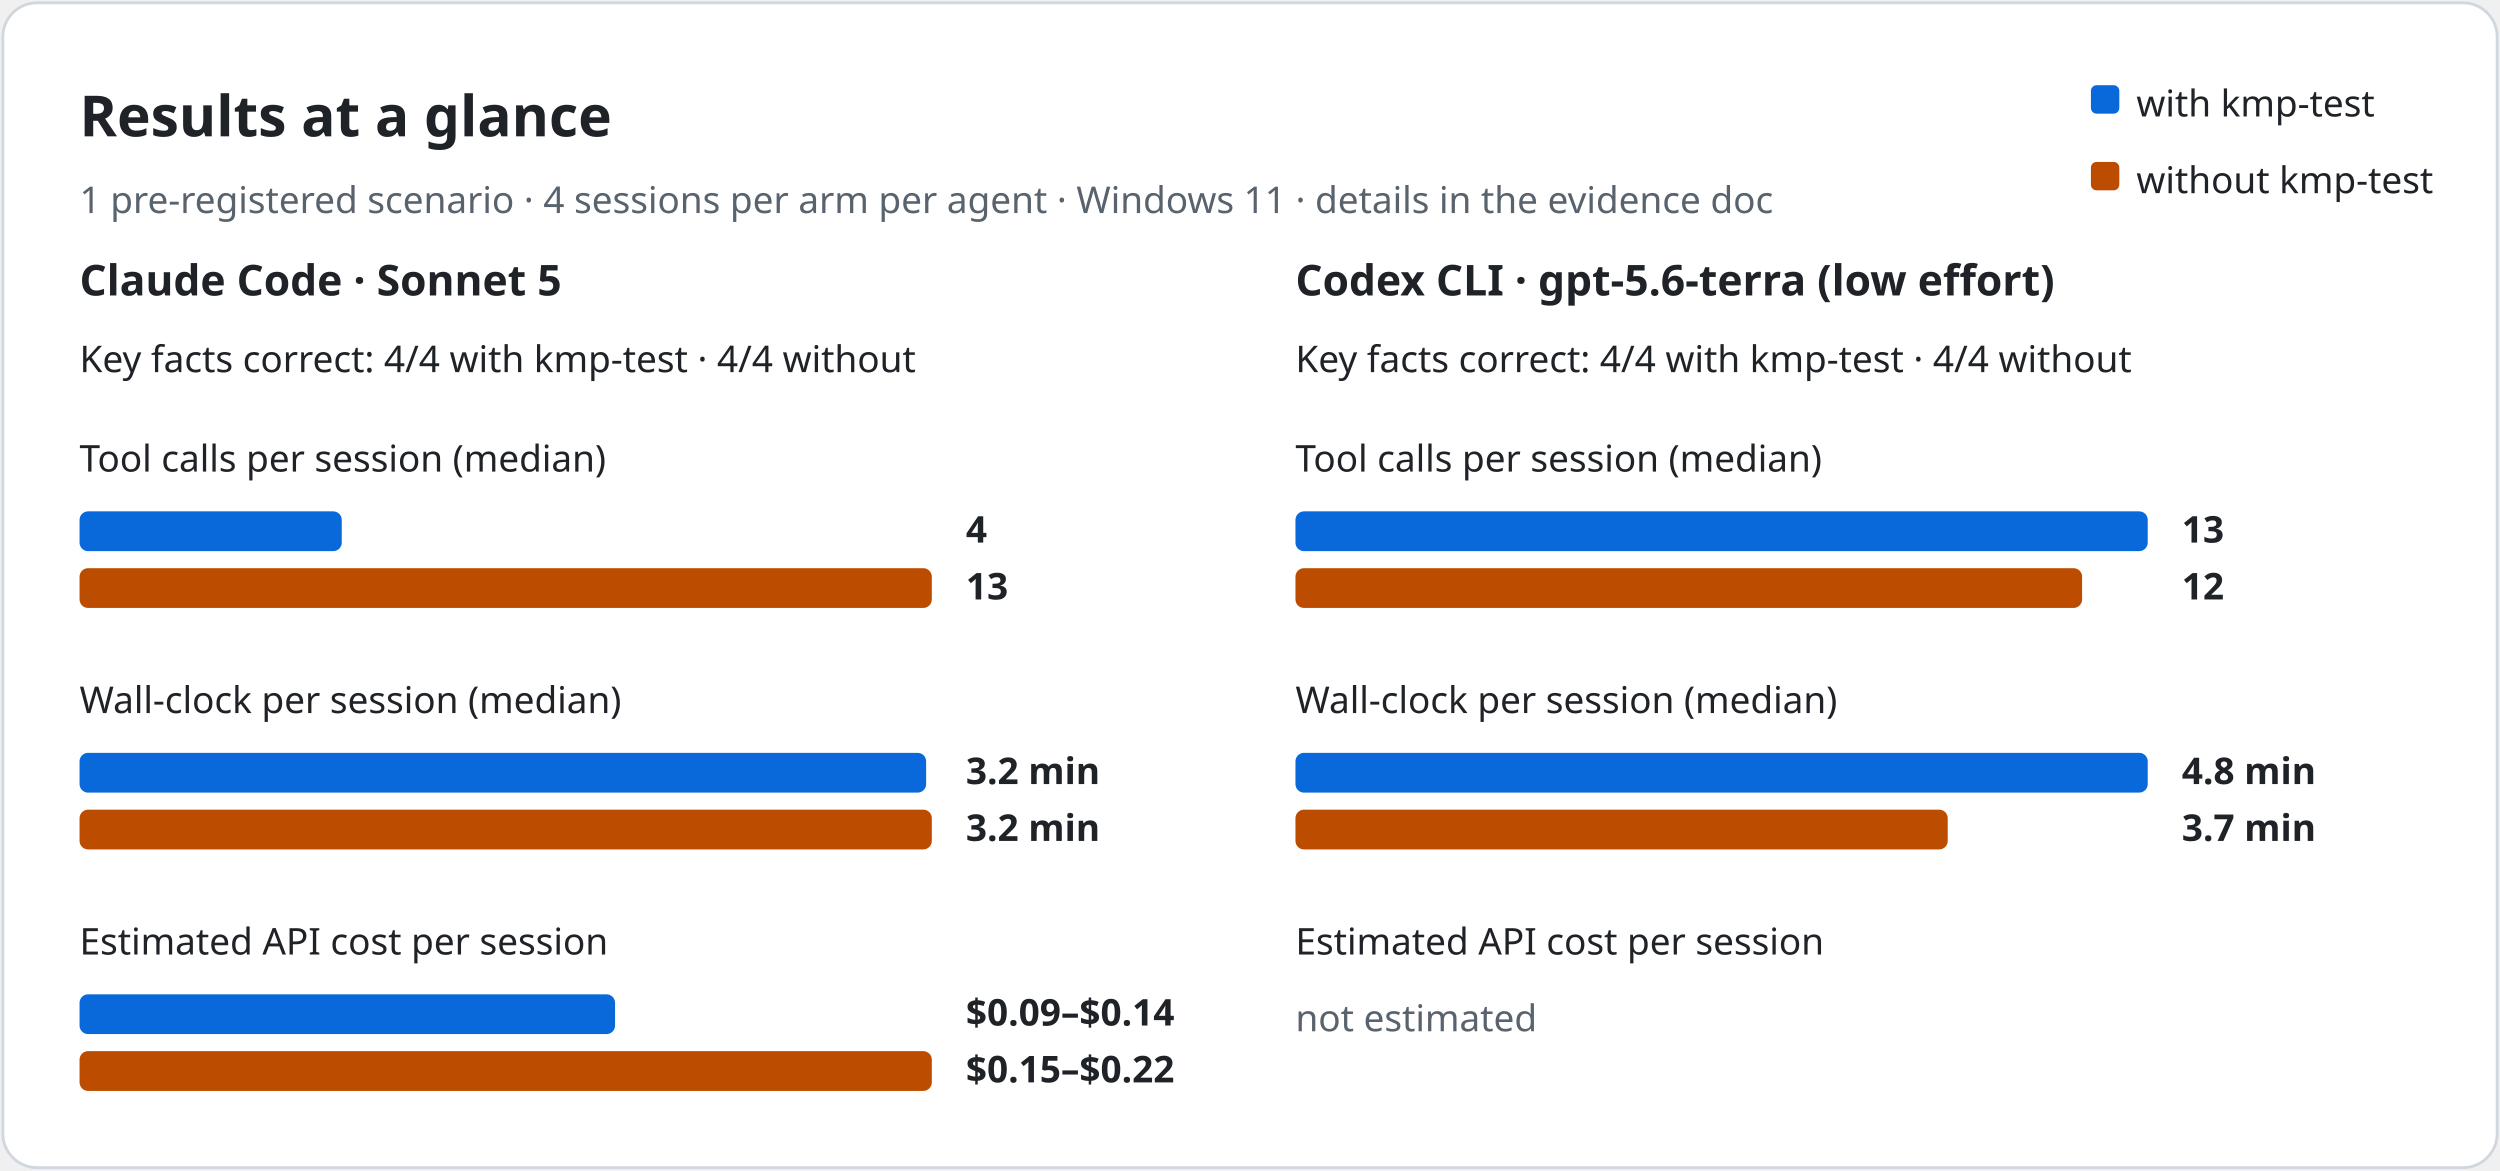
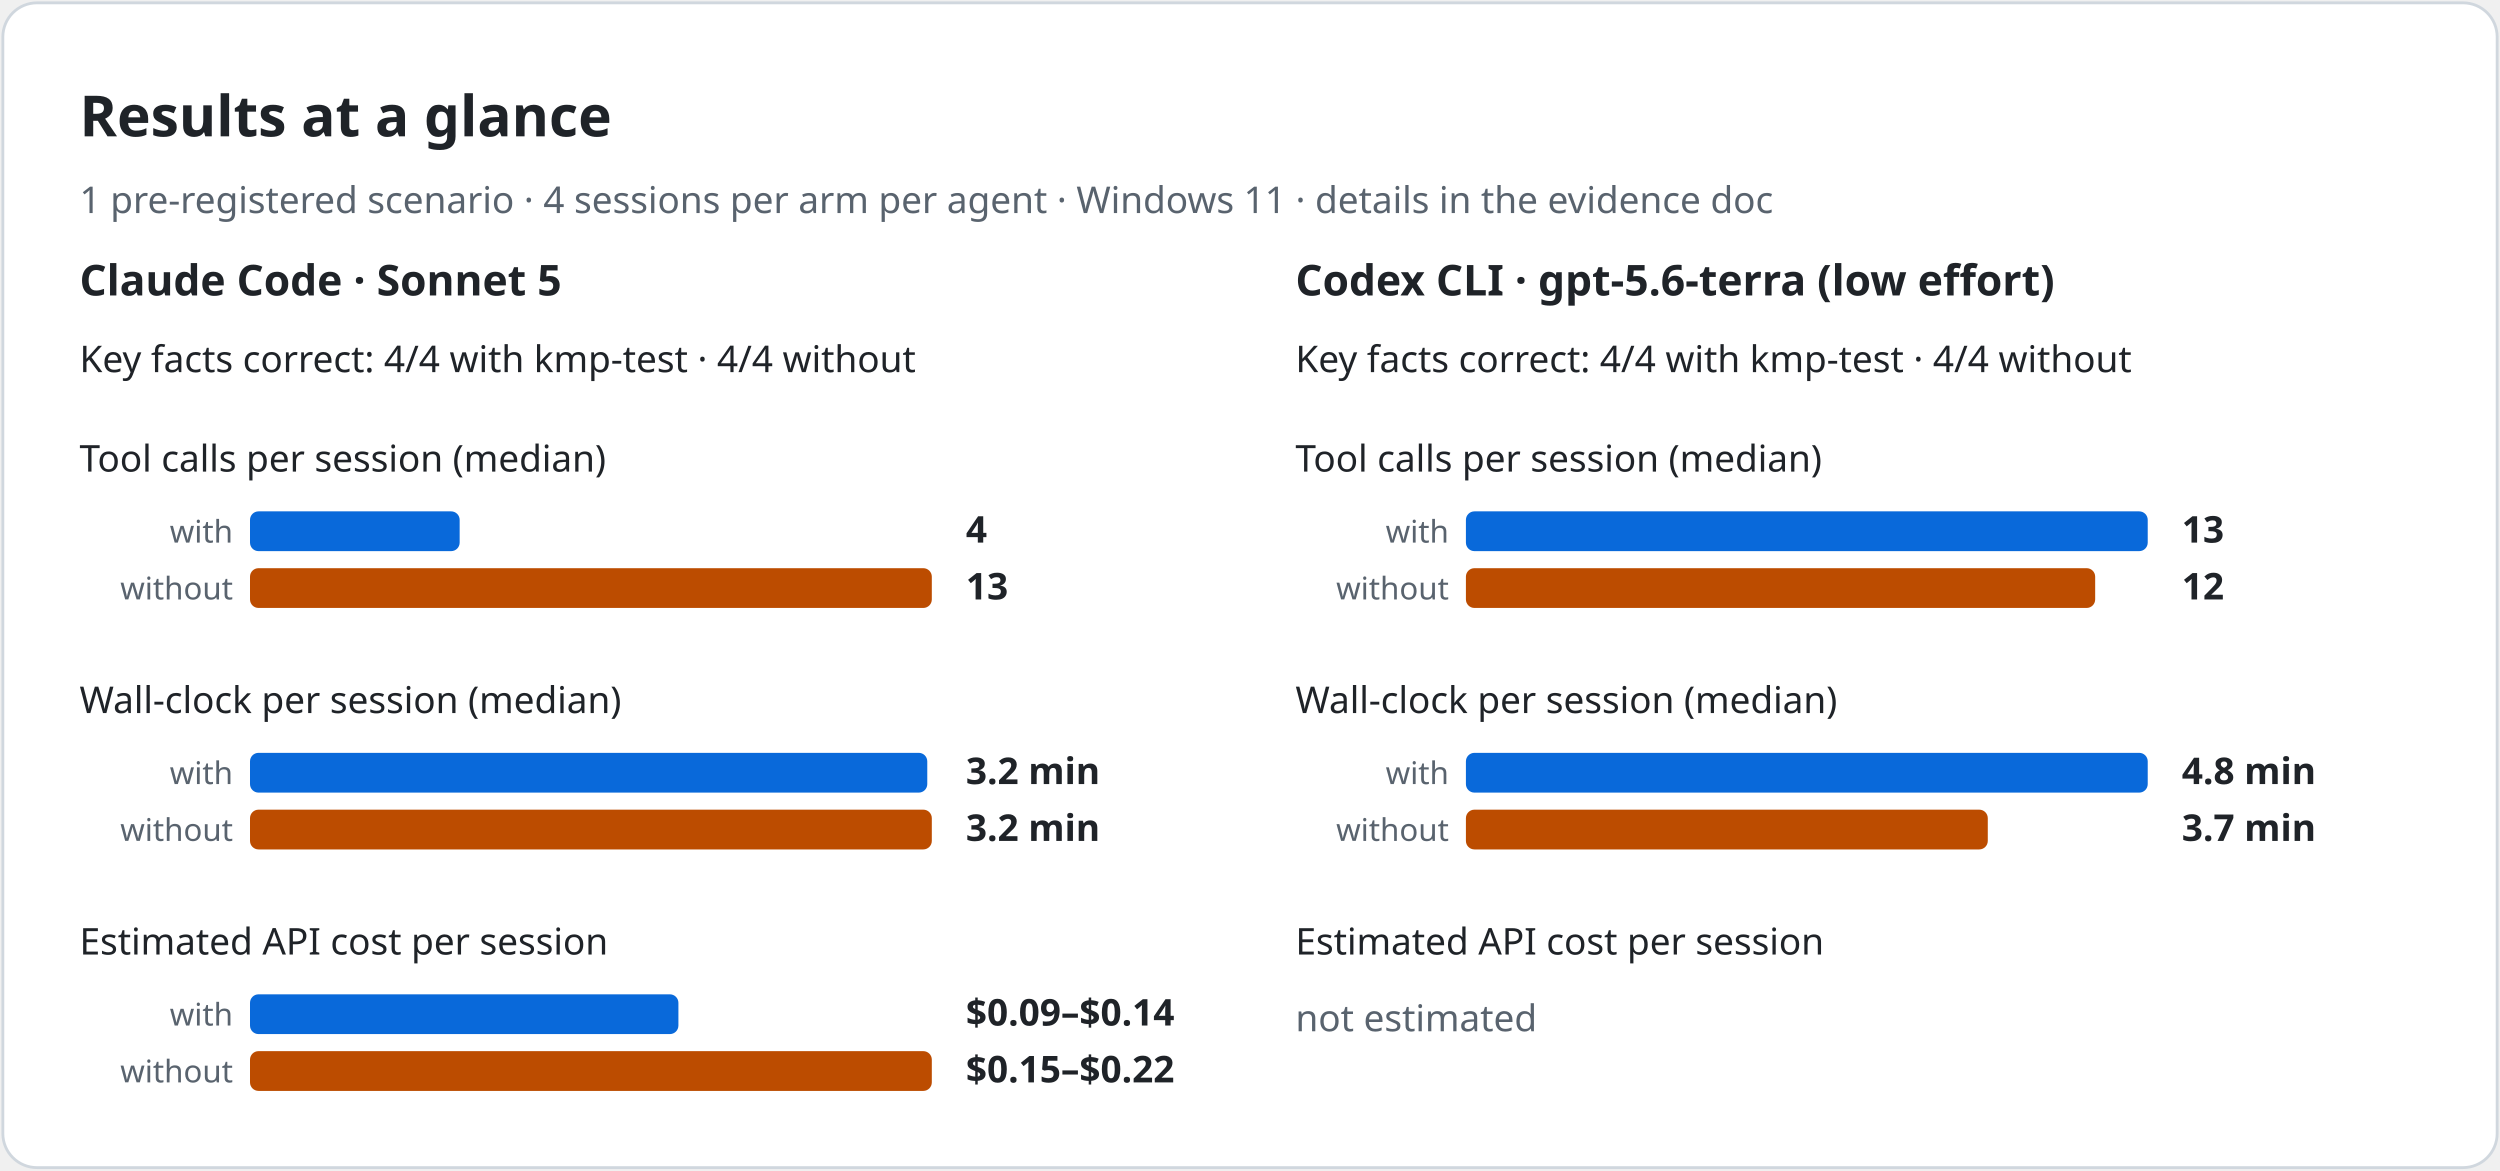
<svg xmlns="http://www.w3.org/2000/svg" viewBox="0 0 880 412" width="880" height="412" role="img" font-family="-apple-system, BlinkMacSystemFont, 'Segoe UI', 'Noto Sans', Helvetica, Arial, sans-serif">
  <rect x="1" y="1" width="878" height="410" rx="12" fill="#ffffff" stroke="#d0d7de" stroke-width="1" />
  <text x="28" y="48.0" font-size="20" font-weight="600" fill="#1f2328">Results at a glance</text>
  <text x="28" y="75.0" font-size="13" font-weight="400" fill="#59636e">1 pre-registered scenario · 4 sessions per arm per agent · Windows 11 · details in the evidence doc</text>
-   <rect x="736" y="30.0" width="10.0" height="10" rx="2" fill="#0969da" />
-   <text x="752" y="41.0" font-size="13" font-weight="400" fill="#1f2328">with kmp-test</text>
-   <rect x="736" y="57.0" width="10.0" height="10" rx="2" fill="#bc4c00" />
-   <text x="752" y="68.0" font-size="13" font-weight="400" fill="#1f2328">without kmp-test</text>
  <text x="28" y="104.0" font-size="15" font-weight="600" fill="#1f2328">Claude Code · Sonnet 5</text>
  <text x="28" y="131.0" font-size="13" font-weight="400" fill="#1f2328">Key facts correct: 4/4 with kmp-test · 4/4 without</text>
  <text x="28" y="166.0" font-size="13" font-weight="500" fill="#1f2328">Tool calls per session (median)</text>
-   <rect x="28" y="180.0" width="92.3" height="14" rx="3" fill="#0969da" />
+   <text x="82" y="191.0" font-size="11" font-weight="400" fill="#59636e" text-anchor="end">with</text>
+   <rect x="88" y="180.0" width="73.8" height="14" rx="3" fill="#0969da" />
  <text x="340" y="191.0" font-size="13" font-weight="600" fill="#1f2328">4</text>
-   <rect x="28" y="200.0" width="300.0" height="14" rx="3" fill="#bc4c00" />
+   <text x="82" y="211.0" font-size="11" font-weight="400" fill="#59636e" text-anchor="end">without</text>
+   <rect x="88" y="200.0" width="240.0" height="14" rx="3" fill="#bc4c00" />
  <text x="340" y="211.0" font-size="13" font-weight="600" fill="#1f2328">13</text>
  <text x="28" y="251.0" font-size="13" font-weight="500" fill="#1f2328">Wall-clock per session (median)</text>
-   <rect x="28" y="265.0" width="298.0" height="14" rx="3" fill="#0969da" />
+   <text x="82" y="276.0" font-size="11" font-weight="400" fill="#59636e" text-anchor="end">with</text>
+   <rect x="88" y="265.0" width="238.4" height="14" rx="3" fill="#0969da" />
  <text x="340" y="276.0" font-size="13" font-weight="600" fill="#1f2328">3.2 min</text>
-   <rect x="28" y="285.0" width="300.0" height="14" rx="3" fill="#bc4c00" />
+   <text x="82" y="296.0" font-size="11" font-weight="400" fill="#59636e" text-anchor="end">without</text>
+   <rect x="88" y="285.0" width="240.0" height="14" rx="3" fill="#bc4c00" />
  <text x="340" y="296.0" font-size="13" font-weight="600" fill="#1f2328">3.2 min</text>
  <text x="28" y="336.0" font-size="13" font-weight="500" fill="#1f2328">Estimated API cost per session</text>
-   <rect x="28" y="350.0" width="188.5" height="14" rx="3" fill="#0969da" />
+   <text x="82" y="361.0" font-size="11" font-weight="400" fill="#59636e" text-anchor="end">with</text>
+   <rect x="88" y="350.0" width="150.8" height="14" rx="3" fill="#0969da" />
  <text x="340" y="361.0" font-size="13" font-weight="600" fill="#1f2328">$0.09–$0.14</text>
-   <rect x="28" y="370.0" width="300.0" height="14" rx="3" fill="#bc4c00" />
+   <text x="82" y="381.0" font-size="11" font-weight="400" fill="#59636e" text-anchor="end">without</text>
+   <rect x="88" y="370.0" width="240.0" height="14" rx="3" fill="#bc4c00" />
  <text x="340" y="381.0" font-size="13" font-weight="600" fill="#1f2328">$0.15–$0.22</text>
  <text x="456" y="104.0" font-size="15" font-weight="600" fill="#1f2328">Codex CLI · gpt-5.6-terra (low effort)</text>
  <text x="456" y="131.0" font-size="13" font-weight="400" fill="#1f2328">Key facts correct: 4/4 with kmp-test · 4/4 without</text>
  <text x="456" y="166.0" font-size="13" font-weight="500" fill="#1f2328">Tool calls per session (median)</text>
-   <rect x="456" y="180.0" width="300.0" height="14" rx="3" fill="#0969da" />
+   <text x="510" y="191.0" font-size="11" font-weight="400" fill="#59636e" text-anchor="end">with</text>
+   <rect x="516" y="180.0" width="240.0" height="14" rx="3" fill="#0969da" />
  <text x="768" y="191.0" font-size="13" font-weight="600" fill="#1f2328">13</text>
-   <rect x="456" y="200.0" width="276.9" height="14" rx="3" fill="#bc4c00" />
+   <text x="510" y="211.0" font-size="11" font-weight="400" fill="#59636e" text-anchor="end">without</text>
+   <rect x="516" y="200.0" width="221.5" height="14" rx="3" fill="#bc4c00" />
  <text x="768" y="211.0" font-size="13" font-weight="600" fill="#1f2328">12</text>
  <text x="456" y="251.0" font-size="13" font-weight="500" fill="#1f2328">Wall-clock per session (median)</text>
-   <rect x="456" y="265.0" width="300.0" height="14" rx="3" fill="#0969da" />
+   <text x="510" y="276.0" font-size="11" font-weight="400" fill="#59636e" text-anchor="end">with</text>
+   <rect x="516" y="265.0" width="240.0" height="14" rx="3" fill="#0969da" />
  <text x="768" y="276.0" font-size="13" font-weight="600" fill="#1f2328">4.8 min</text>
-   <rect x="456" y="285.0" width="229.6" height="14" rx="3" fill="#bc4c00" />
+   <text x="510" y="296.0" font-size="11" font-weight="400" fill="#59636e" text-anchor="end">without</text>
+   <rect x="516" y="285.0" width="183.7" height="14" rx="3" fill="#bc4c00" />
  <text x="768" y="296.0" font-size="13" font-weight="600" fill="#1f2328">3.7 min</text>
  <text x="456" y="336.0" font-size="13" font-weight="500" fill="#1f2328">Estimated API cost per session</text>
  <text x="456" y="363.0" font-size="13" font-weight="400" fill="#59636e">not estimated</text>
</svg>
